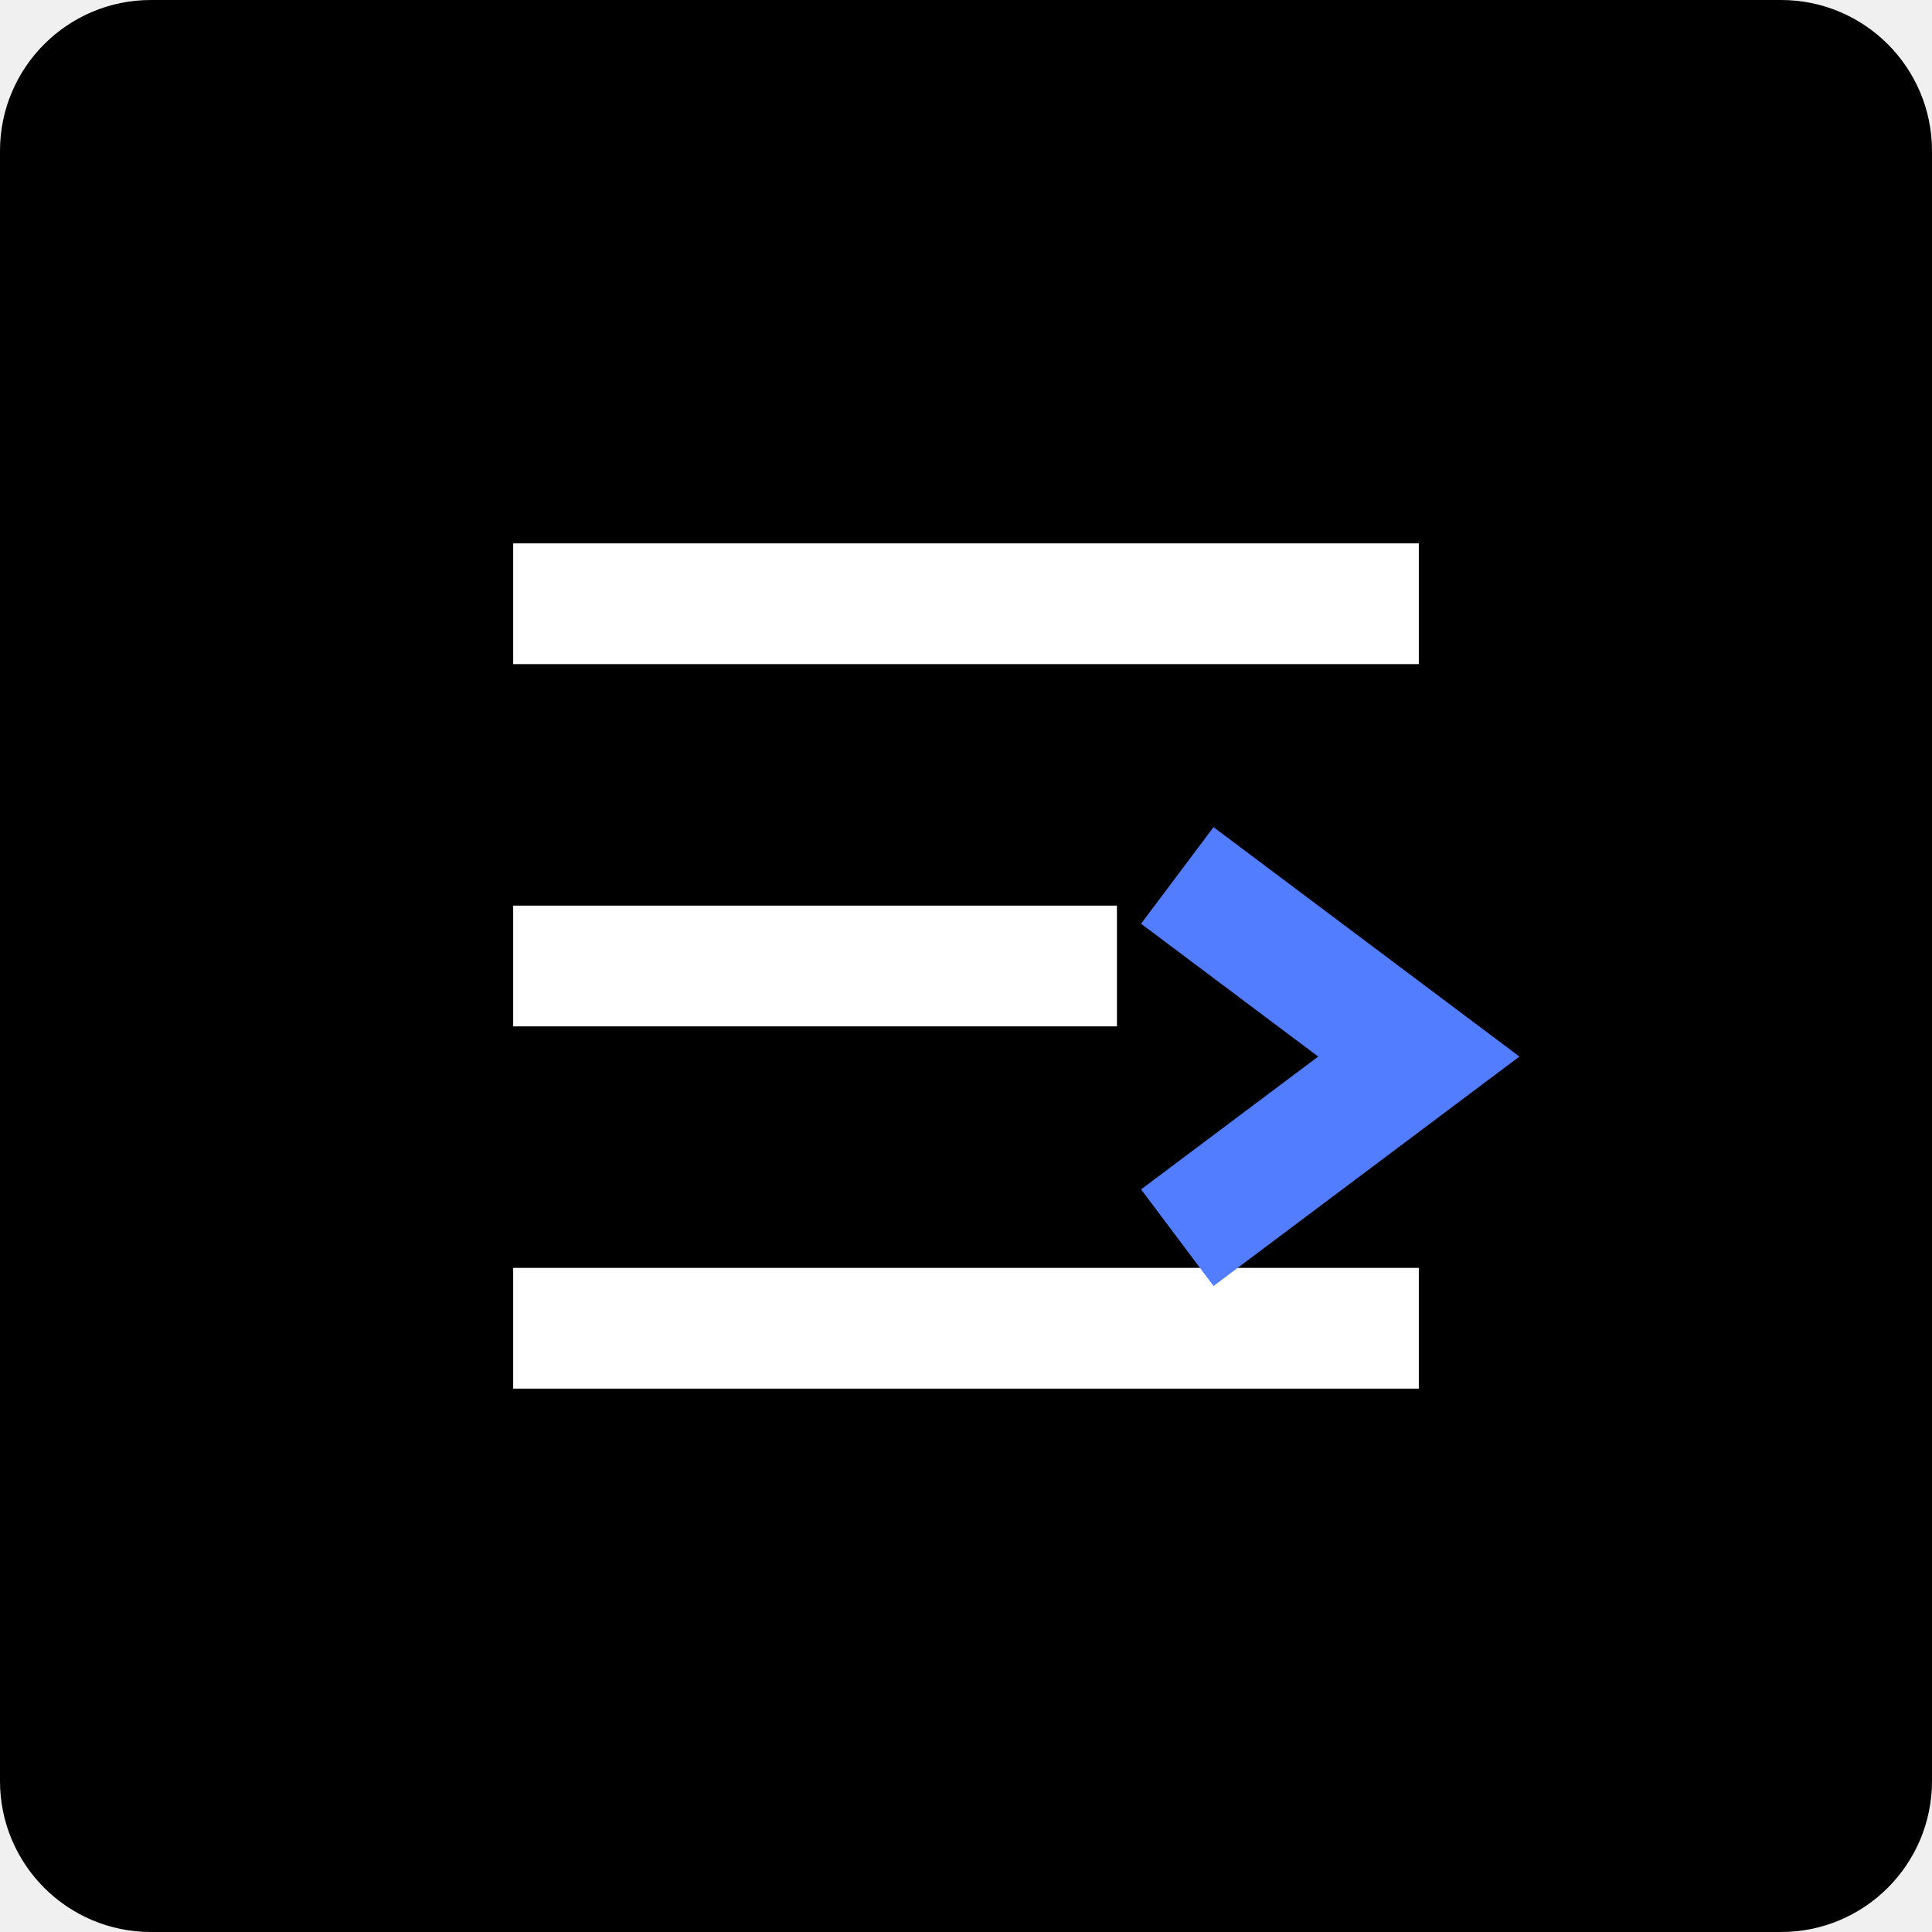
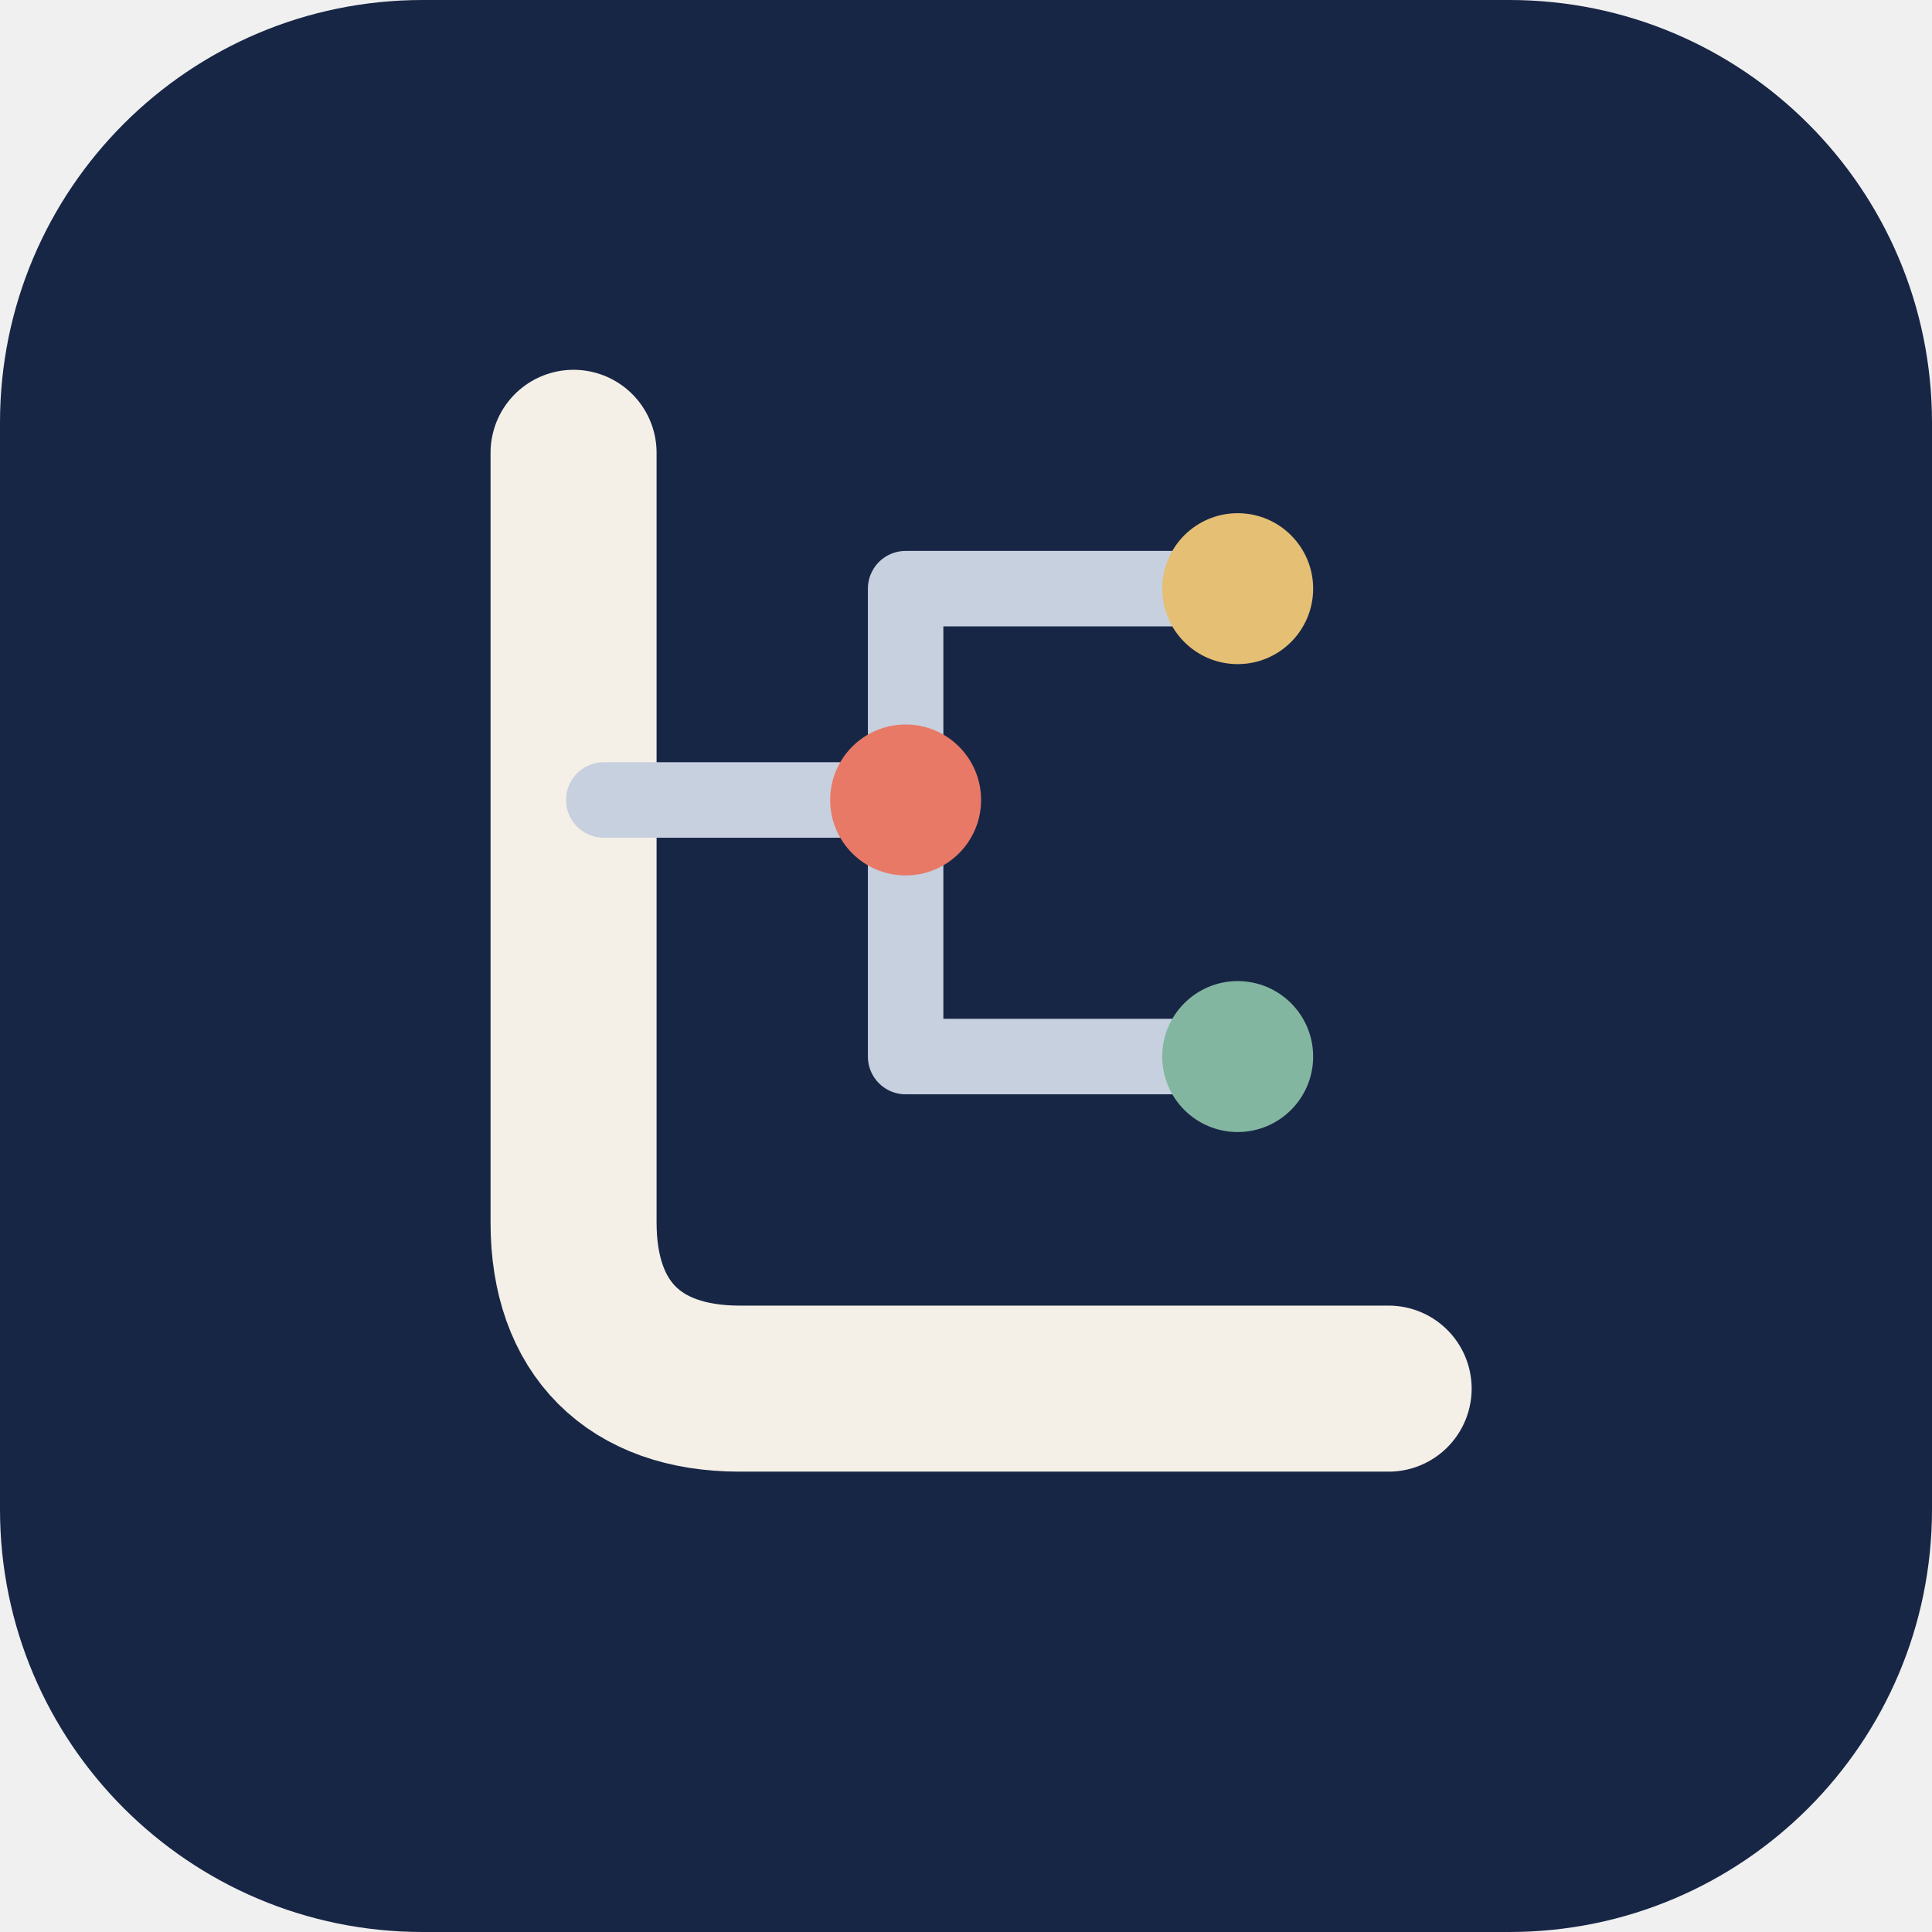
- <svg xmlns="http://www.w3.org/2000/svg" viewBox="0 0 64 64">
-   <rect width="64" height="64" rx="5" fill="black" />
-   <path d="M17 20h30M17 32h20M17 44h30" stroke="white" stroke-width="4" />
-   <path d="m39 29 8 6-8 6" fill="none" stroke="#527dff" stroke-width="4" />
+ <svg xmlns="http://www.w3.org/2000/svg" width="512" height="512" viewBox="0 0 128 128" role="img" aria-labelledby="title description">
+   <rect width="128" height="128" rx="28" fill="#182646" />
+   <path d="M38 30v51c0 7 4 11 11 11h43" fill="none" stroke="#f4f0e7" stroke-linecap="round" stroke-linejoin="round" stroke-width="11" />
+   <path d="M40 53h20V39h20M60 53v17h20" fill="none" stroke="#c7d0df" stroke-linecap="round" stroke-linejoin="round" stroke-width="5" />
+   <circle cx="60" cy="53" r="5" fill="#e87967" />
+   <circle cx="82" cy="39" r="5" fill="#e5bf73" />
+   <circle cx="82" cy="70" r="5" fill="#83b6a0" />
</svg>
